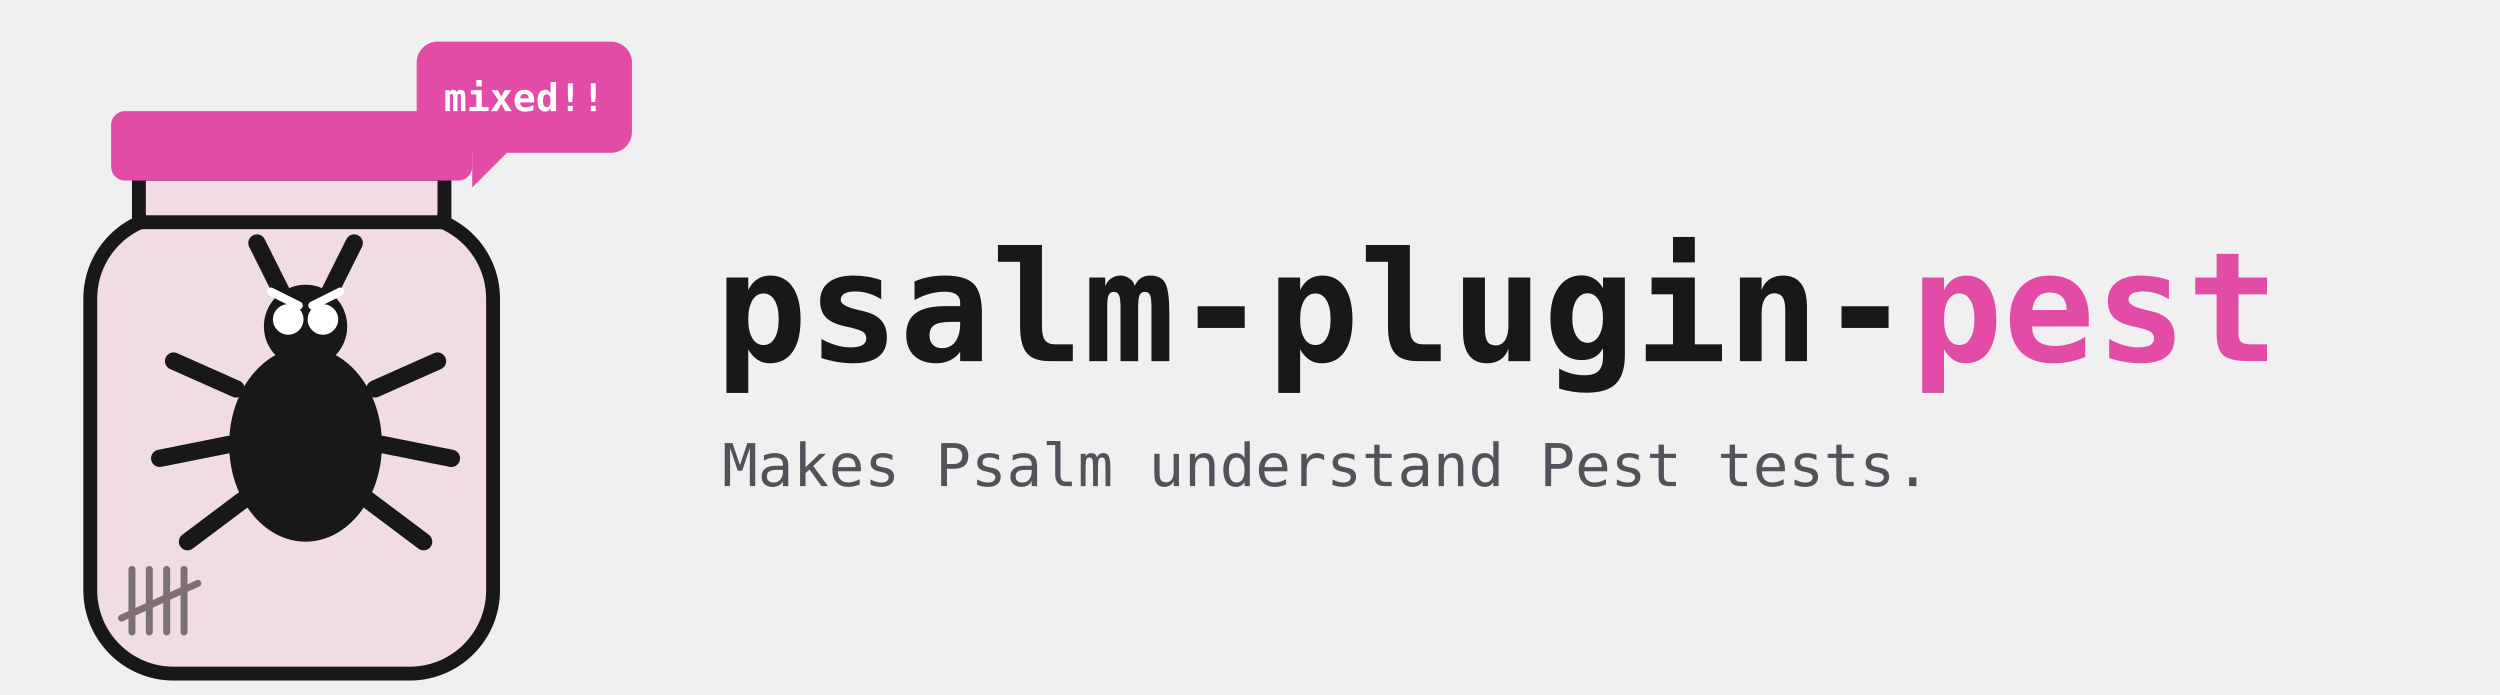
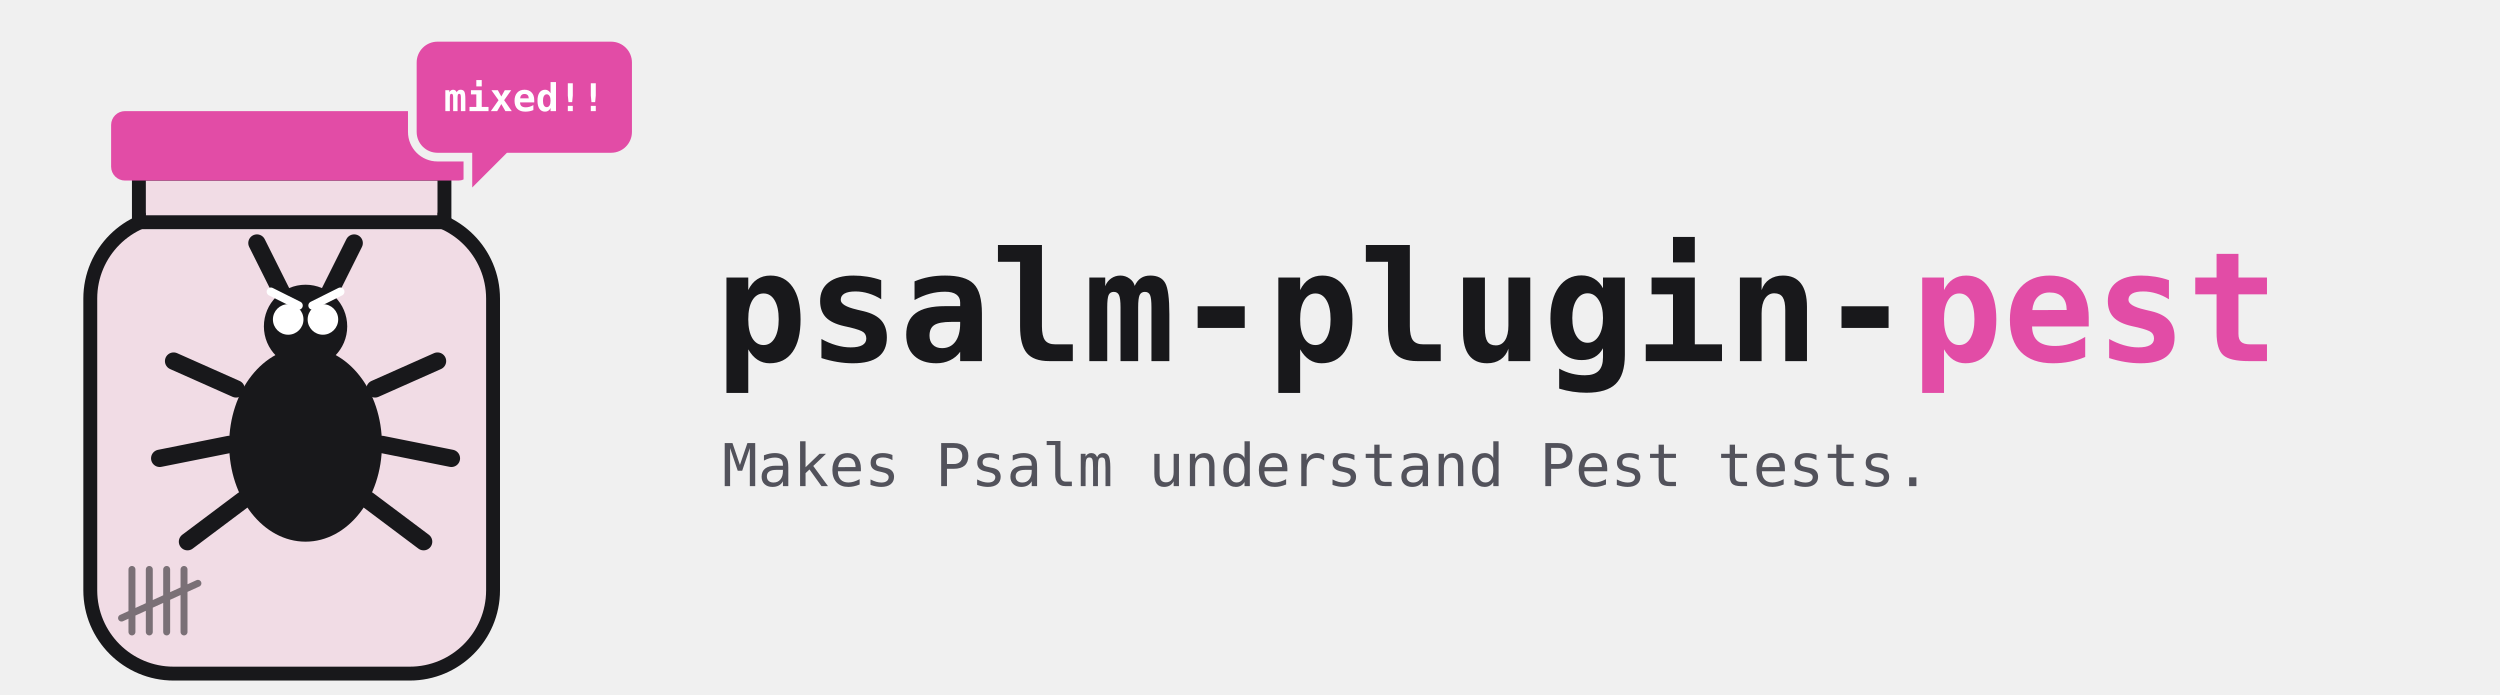
<svg xmlns="http://www.w3.org/2000/svg" viewBox="0 0 720 200">
  <g transform="translate(-36 -12)">
    <mask id="mll">
      <rect x="0" y="0" width="240" height="240" fill="#fff" />
      <rect x="78" y="60" width="84" height="18" fill="#000" />
    </mask>
+     <mask id="mllb">
+       <rect x="0" y="0" width="240" height="240" fill="#fff" />
+       <path d="M162 24 h50 a6 6 0 0 1 6 6 v20 a6 6 0 0 1 -6 6 h-30 l-10 10 v-10 h-10 a6 6 0 0 1 -6 -6 v-20 a6 6 0 0 1 6 -6 z" fill="#000" stroke="#000" stroke-width="5" stroke-linejoin="round" />
+     </mask>
    <rect x="62" y="74" width="116" height="132" rx="24" fill="#fb70a9" fill-opacity=".15" stroke="#18181b" stroke-width="4" mask="url(#mll)" />
    <rect x="76" y="62" width="88" height="14" fill="#fb70a9" fill-opacity=".15" stroke="#18181b" stroke-width="4" />
-     <rect x="68" y="44" width="104" height="20" rx="4" fill="#e24ca6" />
+     <rect x="68" y="44" width="104" height="20" rx="4" fill="#e24ca6" mask="url(#mllb)" />
    <g stroke="#18181b" stroke-width="2" stroke-linecap="round" opacity=".55">
      <path d="M74 176 v18 M79 176 v18 M84 176 v18 M89 176 v18 M71 190 l22 -10" />
    </g>
    <g transform="translate(124 140) scale(2.0)">
      <g stroke="#18181b" stroke-width="2.5" stroke-linecap="round" fill="none">
        <path d="M-10 -8 l-9 -4 M-11 0 l-10 2 M-9 8 l-8 6 M10 -8 l9 -4 M11 0 l10 2 M9 8 l8 6 M-3 -21 l-4 -8 M3 -21 l4 -8" />
      </g>
      <circle cy="-17" r="6" fill="#18181b" />
      <ellipse rx="11" ry="14" fill="#18181b" />
      <circle cx="-2.5" cy="-18" r="2.2" fill="#fff" />
      <circle cx="2.5" cy="-18" r="2.2" fill="#fff" />
      <path d="M-5 -22 l4 2 M5 -22 l-4 2" stroke="#fff" stroke-width="1.2" stroke-linecap="round" />
    </g>
    <path d="M162 24 h50 a6 6 0 0 1 6 6 v20 a6 6 0 0 1 -6 6 h-30 l-10 10 v-10 h-10 a6 6 0 0 1 -6 -6 v-20 a6 6 0 0 1 6 -6 z" fill="#e24ca6" />
    <text x="187" y="44" text-anchor="middle" font-family="Menlo, 'SF Mono', Consolas, monospace" font-size="11" font-weight="700" fill="#fff">mixed!!</text>
  </g>
  <text x="206" y="104" font-family="Menlo, 'SF Mono', Consolas, monospace" font-size="44" font-weight="700" fill="#18181b">psalm-plugin-<tspan fill="#e24ca6">pest</tspan>
  </text>
  <text x="208" y="140" font-family="Menlo, 'SF Mono', Consolas, monospace" font-size="17" fill="#52525b">Makes Psalm understand Pest tests.</text>
</svg>
